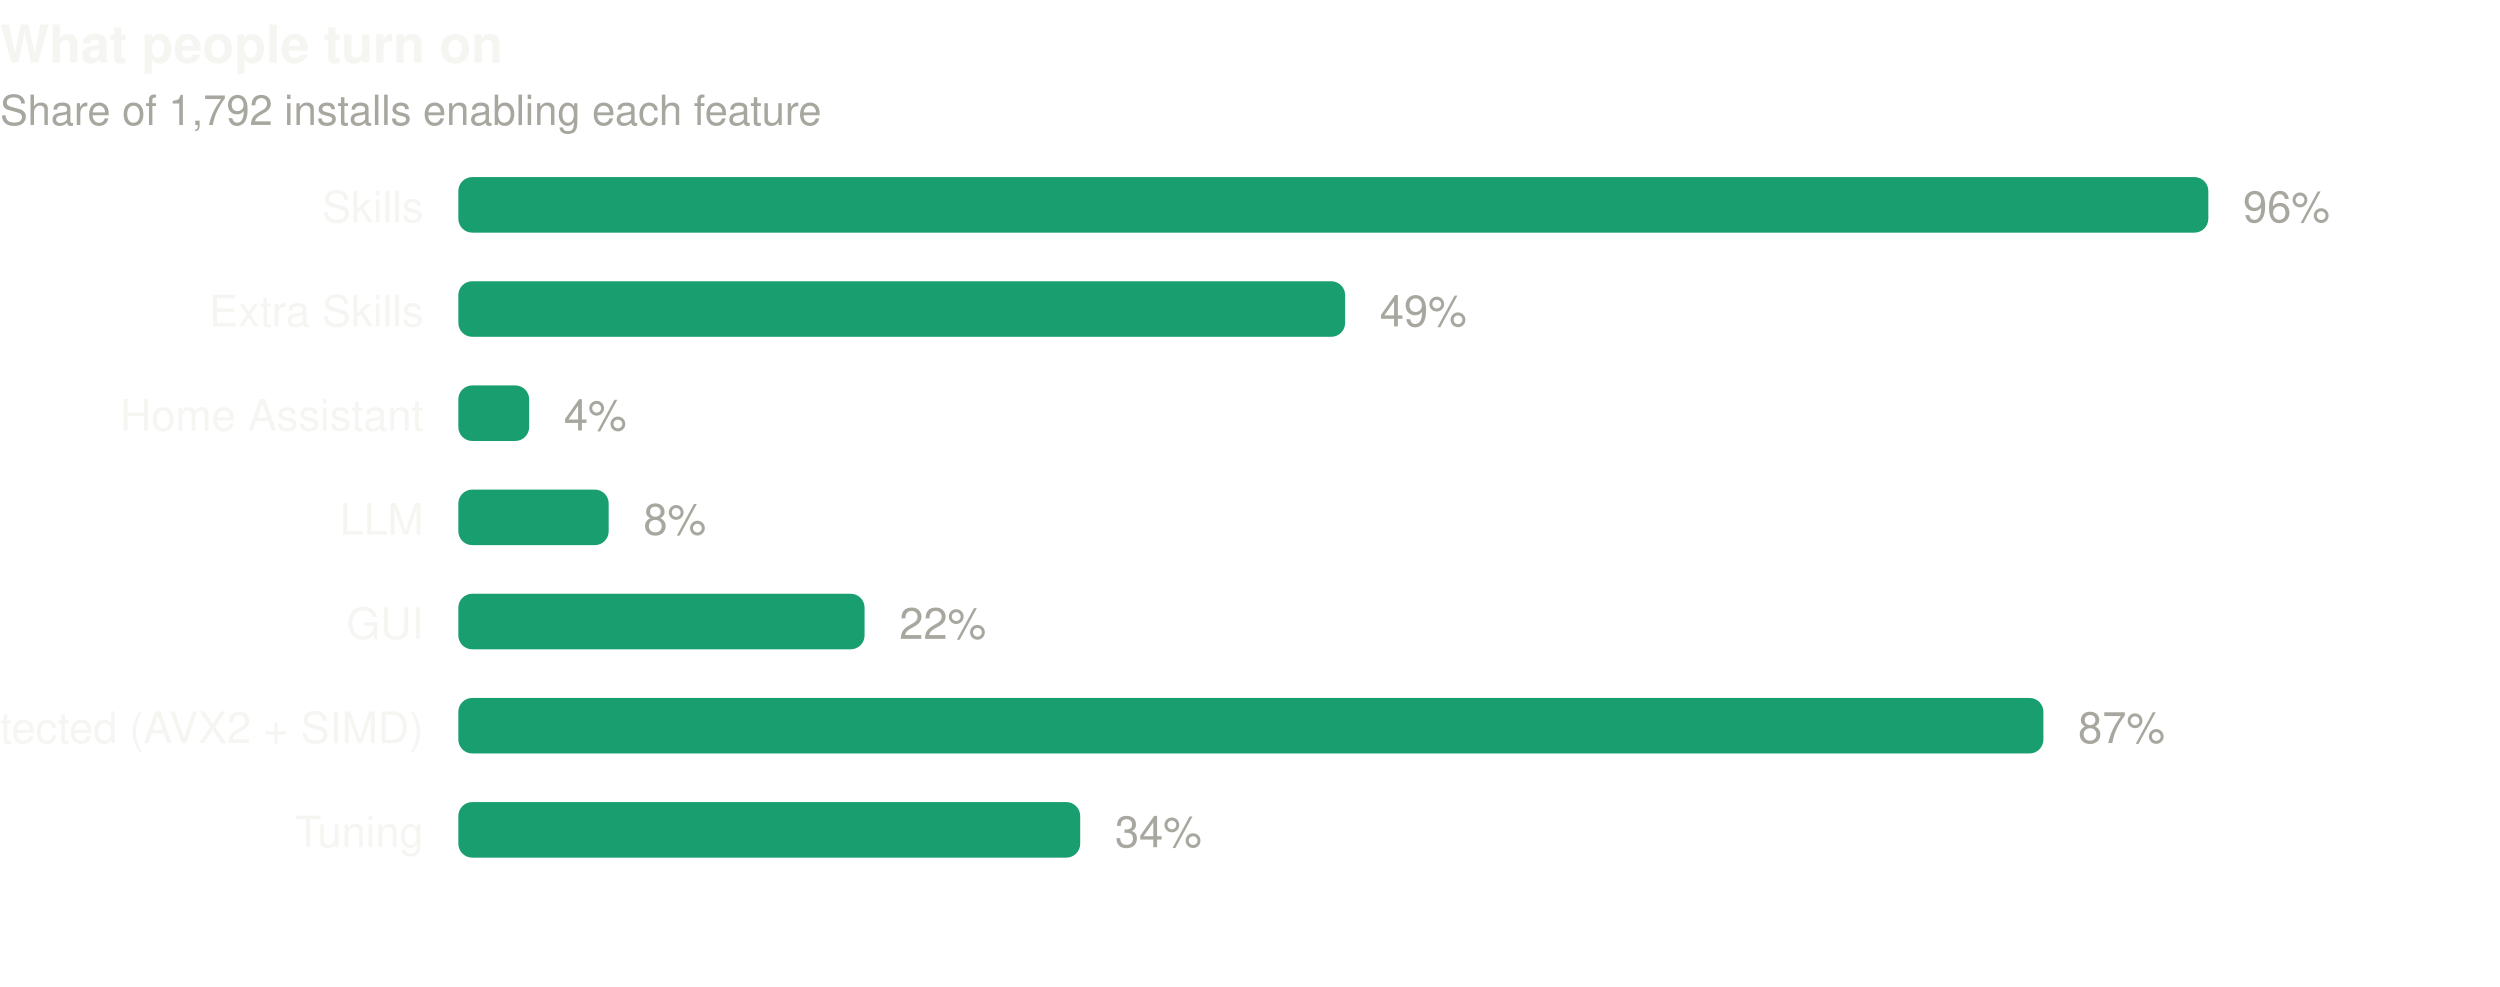
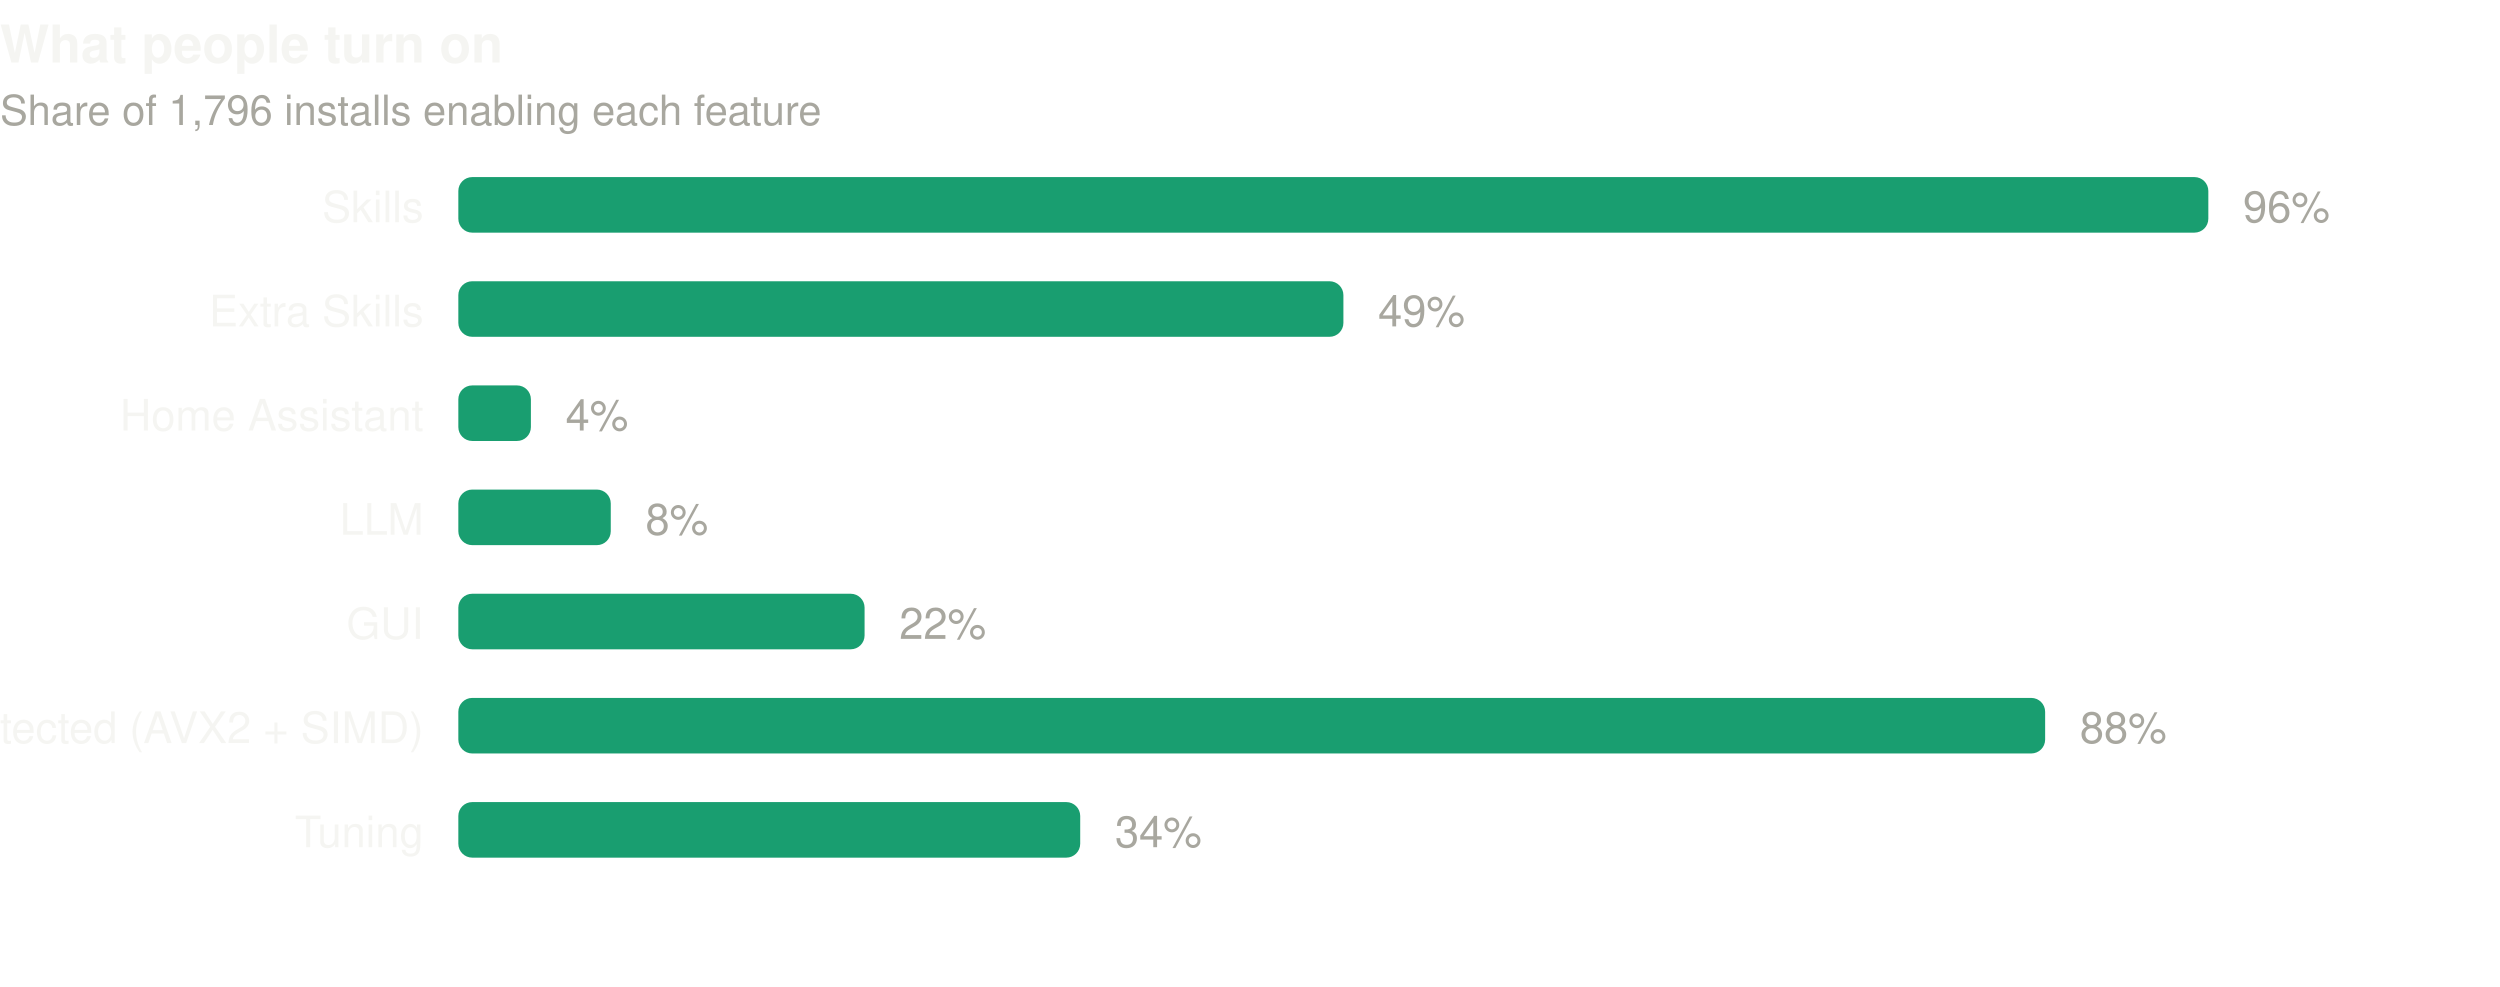
- <svg xmlns="http://www.w3.org/2000/svg" width="720" height="284" viewBox="0 0 720 284" role="img" aria-label="What people turn on. Share of 1,792 installs enabling each feature">
+ <svg xmlns="http://www.w3.org/2000/svg" width="720" height="284" viewBox="0 0 720 284" role="img" aria-label="What people turn on. Share of 1,796 installs enabling each feature">
  <text x="0" y="18" font-family="ui-sans-serif,-apple-system,BlinkMacSystemFont,'Segoe UI',Helvetica,Arial,sans-serif" font-size="15" font-weight="600" fill="#f5f5f2">What people turn on</text>
-   <text x="0" y="36" font-family="ui-sans-serif,-apple-system,BlinkMacSystemFont,'Segoe UI',Helvetica,Arial,sans-serif" font-size="12" fill="#a8a79f">Share of 1,792 installs enabling each feature</text>
+   <text x="0" y="36" font-family="ui-sans-serif,-apple-system,BlinkMacSystemFont,'Segoe UI',Helvetica,Arial,sans-serif" font-size="12" fill="#a8a79f">Share of 1,796 installs enabling each feature</text>
  <text x="122" y="64.0" text-anchor="end" font-family="ui-sans-serif,-apple-system,BlinkMacSystemFont,'Segoe UI',Helvetica,Arial,sans-serif" font-size="12.5" fill="#f5f5f2">Skills</text>
  <rect x="132" y="51.0" width="504.0" height="16" rx="4" fill="#199e70" />
  <text x="646.0" y="64.0" font-family="ui-sans-serif,-apple-system,BlinkMacSystemFont,'Segoe UI',Helvetica,Arial,sans-serif" font-size="12.5" fill="#a8a79f">96%</text>
  <text x="122" y="94.0" text-anchor="end" font-family="ui-sans-serif,-apple-system,BlinkMacSystemFont,'Segoe UI',Helvetica,Arial,sans-serif" font-size="12.5" fill="#f5f5f2">Extra Skills</text>
-   <rect x="132" y="81.0" width="255.4" height="16" rx="4" fill="#199e70" />
-   <text x="397.4" y="94.0" font-family="ui-sans-serif,-apple-system,BlinkMacSystemFont,'Segoe UI',Helvetica,Arial,sans-serif" font-size="12.5" fill="#a8a79f">49%</text>
+   <rect x="132" y="81.0" width="254.9" height="16" rx="4" fill="#199e70" />
+   <text x="396.9" y="94.0" font-family="ui-sans-serif,-apple-system,BlinkMacSystemFont,'Segoe UI',Helvetica,Arial,sans-serif" font-size="12.5" fill="#a8a79f">49%</text>
  <text x="122" y="124.0" text-anchor="end" font-family="ui-sans-serif,-apple-system,BlinkMacSystemFont,'Segoe UI',Helvetica,Arial,sans-serif" font-size="12.5" fill="#f5f5f2">Home Assistant</text>
-   <rect x="132" y="111.0" width="20.4" height="16" rx="4" fill="#199e70" />
-   <text x="162.4" y="124.0" font-family="ui-sans-serif,-apple-system,BlinkMacSystemFont,'Segoe UI',Helvetica,Arial,sans-serif" font-size="12.5" fill="#a8a79f">4%</text>
+   <rect x="132" y="111.0" width="20.9" height="16" rx="4" fill="#199e70" />
+   <text x="162.9" y="124.0" font-family="ui-sans-serif,-apple-system,BlinkMacSystemFont,'Segoe UI',Helvetica,Arial,sans-serif" font-size="12.5" fill="#a8a79f">4%</text>
  <text x="122" y="154.0" text-anchor="end" font-family="ui-sans-serif,-apple-system,BlinkMacSystemFont,'Segoe UI',Helvetica,Arial,sans-serif" font-size="12.5" fill="#f5f5f2">LLM</text>
-   <rect x="132" y="141.0" width="43.3" height="16" rx="4" fill="#199e70" />
-   <text x="185.3" y="154.0" font-family="ui-sans-serif,-apple-system,BlinkMacSystemFont,'Segoe UI',Helvetica,Arial,sans-serif" font-size="12.5" fill="#a8a79f">8%</text>
+   <rect x="132" y="141.0" width="43.9" height="16" rx="4" fill="#199e70" />
+   <text x="185.9" y="154.0" font-family="ui-sans-serif,-apple-system,BlinkMacSystemFont,'Segoe UI',Helvetica,Arial,sans-serif" font-size="12.5" fill="#a8a79f">8%</text>
  <text x="122" y="184.0" text-anchor="end" font-family="ui-sans-serif,-apple-system,BlinkMacSystemFont,'Segoe UI',Helvetica,Arial,sans-serif" font-size="12.5" fill="#f5f5f2">GUI</text>
  <rect x="132" y="171.0" width="117.0" height="16" rx="4" fill="#199e70" />
  <text x="259.0" y="184.0" font-family="ui-sans-serif,-apple-system,BlinkMacSystemFont,'Segoe UI',Helvetica,Arial,sans-serif" font-size="12.5" fill="#a8a79f">22%</text>
  <text x="122" y="214.0" text-anchor="end" font-family="ui-sans-serif,-apple-system,BlinkMacSystemFont,'Segoe UI',Helvetica,Arial,sans-serif" font-size="12.5" fill="#f5f5f2">CPU capability detected (AVX2 + SIMD)</text>
-   <rect x="132" y="201.0" width="456.5" height="16" rx="4" fill="#199e70" />
-   <text x="598.5" y="214.0" font-family="ui-sans-serif,-apple-system,BlinkMacSystemFont,'Segoe UI',Helvetica,Arial,sans-serif" font-size="12.5" fill="#a8a79f">87%</text>
+   <rect x="132" y="201.0" width="457.0" height="16" rx="4" fill="#199e70" />
+   <text x="599.0" y="214.0" font-family="ui-sans-serif,-apple-system,BlinkMacSystemFont,'Segoe UI',Helvetica,Arial,sans-serif" font-size="12.5" fill="#a8a79f">88%</text>
  <text x="122" y="244.0" text-anchor="end" font-family="ui-sans-serif,-apple-system,BlinkMacSystemFont,'Segoe UI',Helvetica,Arial,sans-serif" font-size="12.5" fill="#f5f5f2">Tuning</text>
  <rect x="132" y="231.0" width="179.1" height="16" rx="4" fill="#199e70" />
  <text x="321.1" y="244.0" font-family="ui-sans-serif,-apple-system,BlinkMacSystemFont,'Segoe UI',Helvetica,Arial,sans-serif" font-size="12.5" fill="#a8a79f">34%</text>
</svg>
